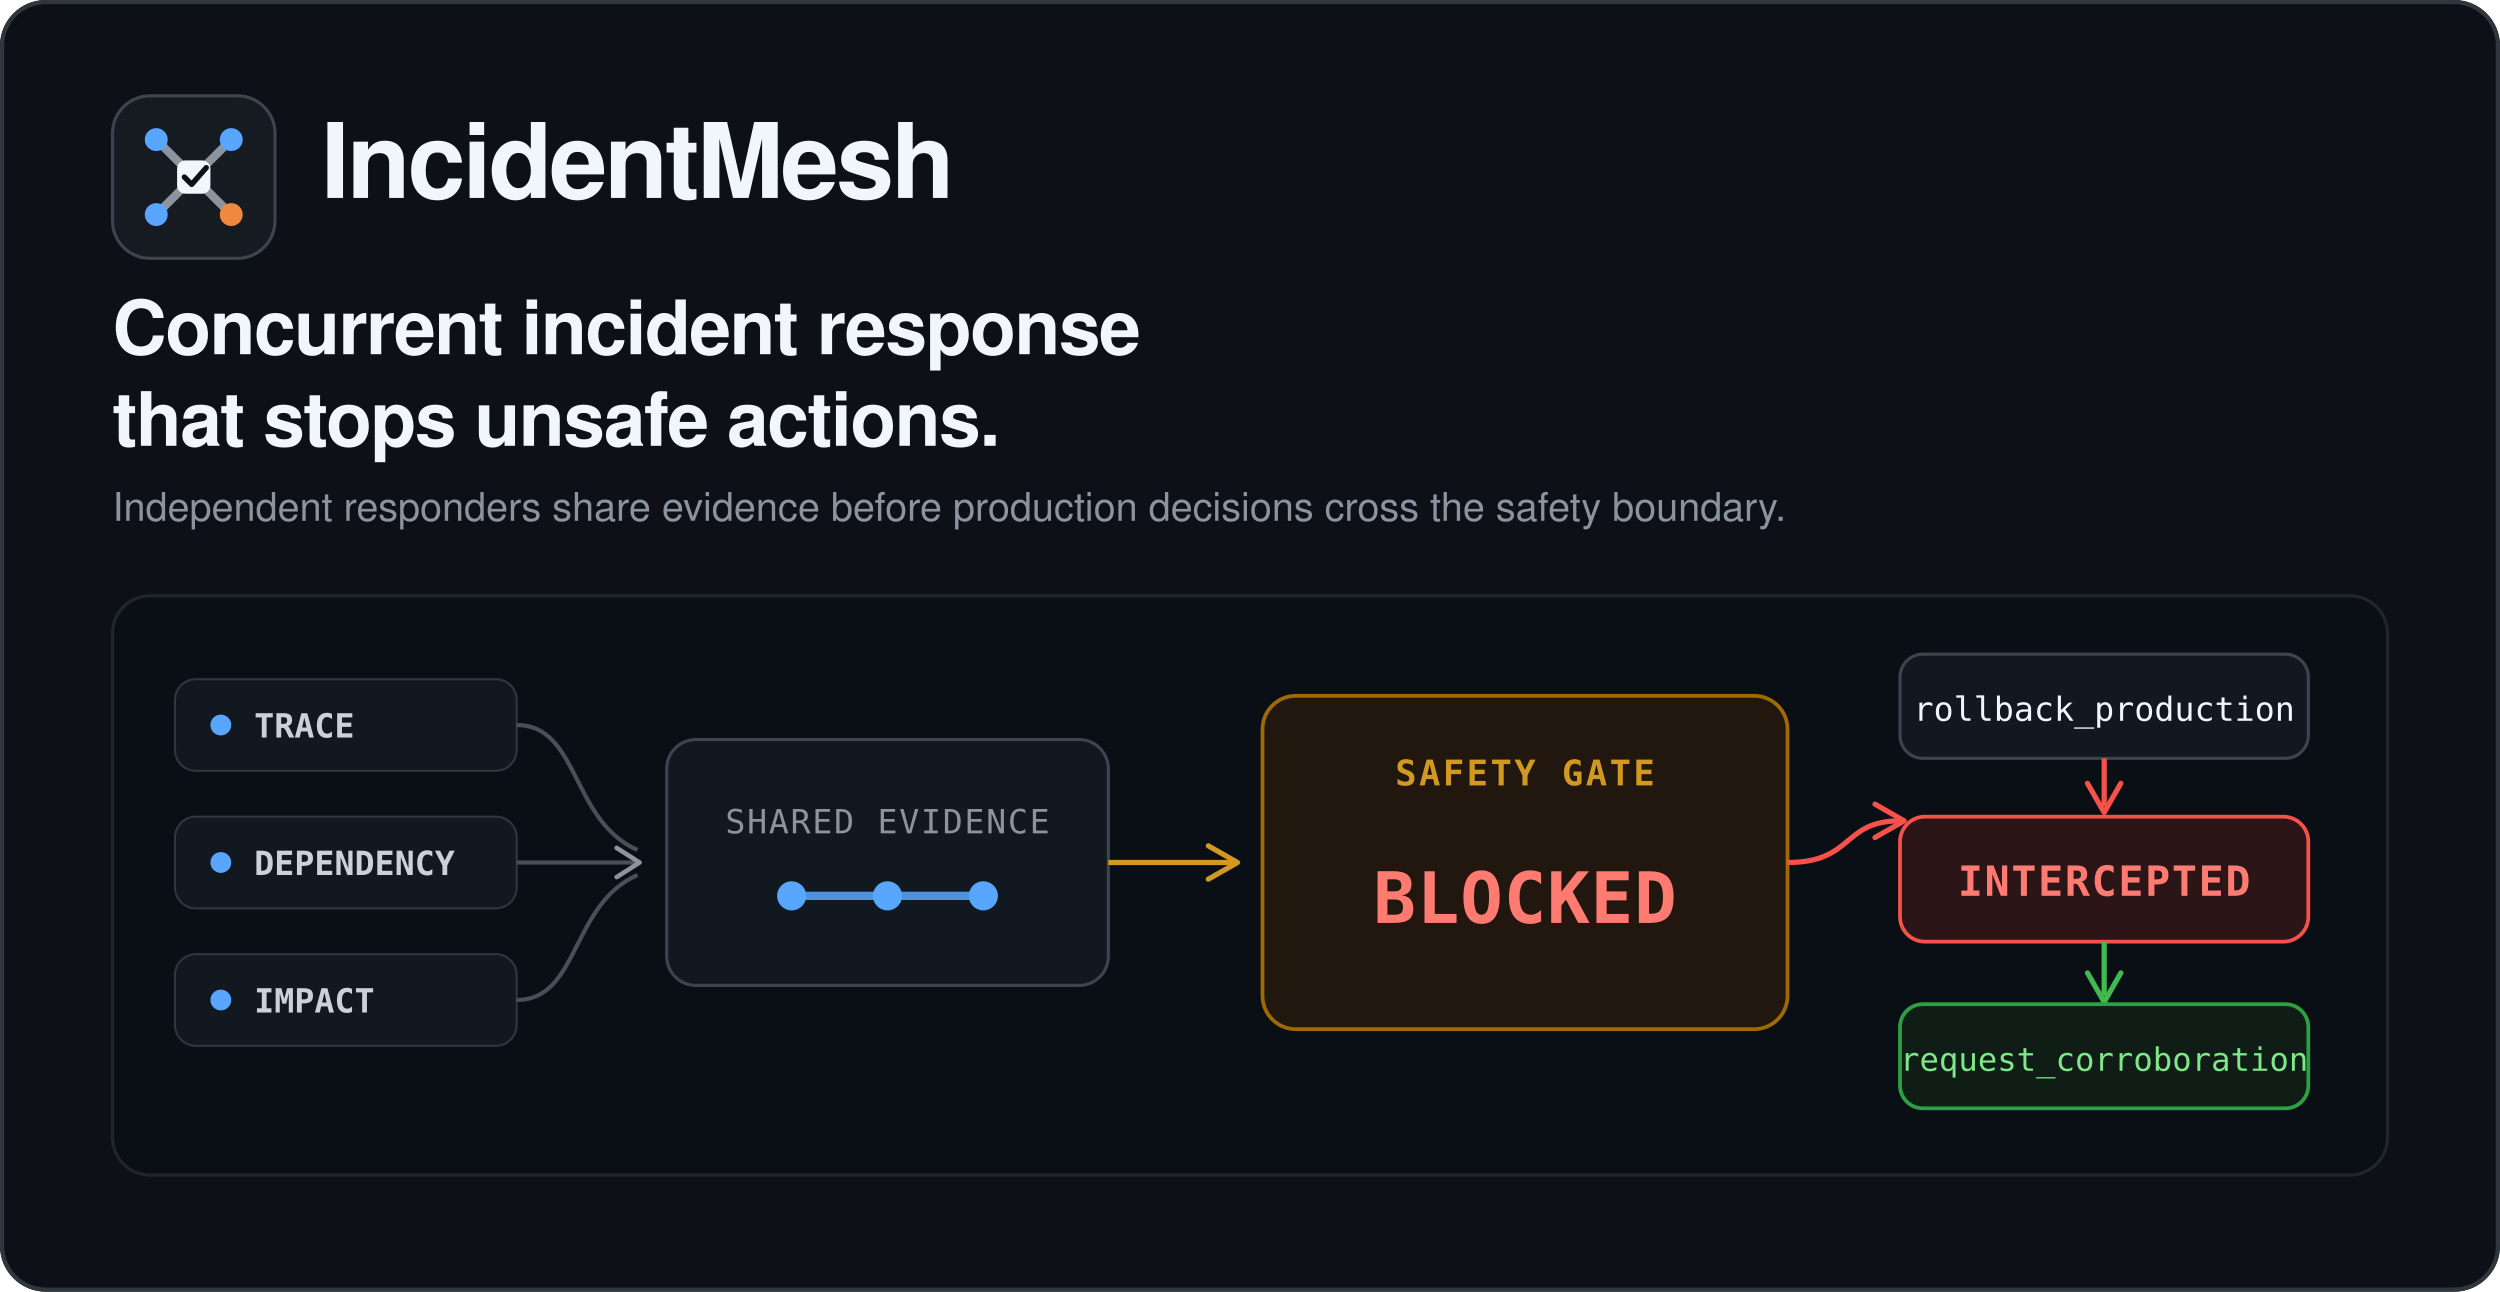
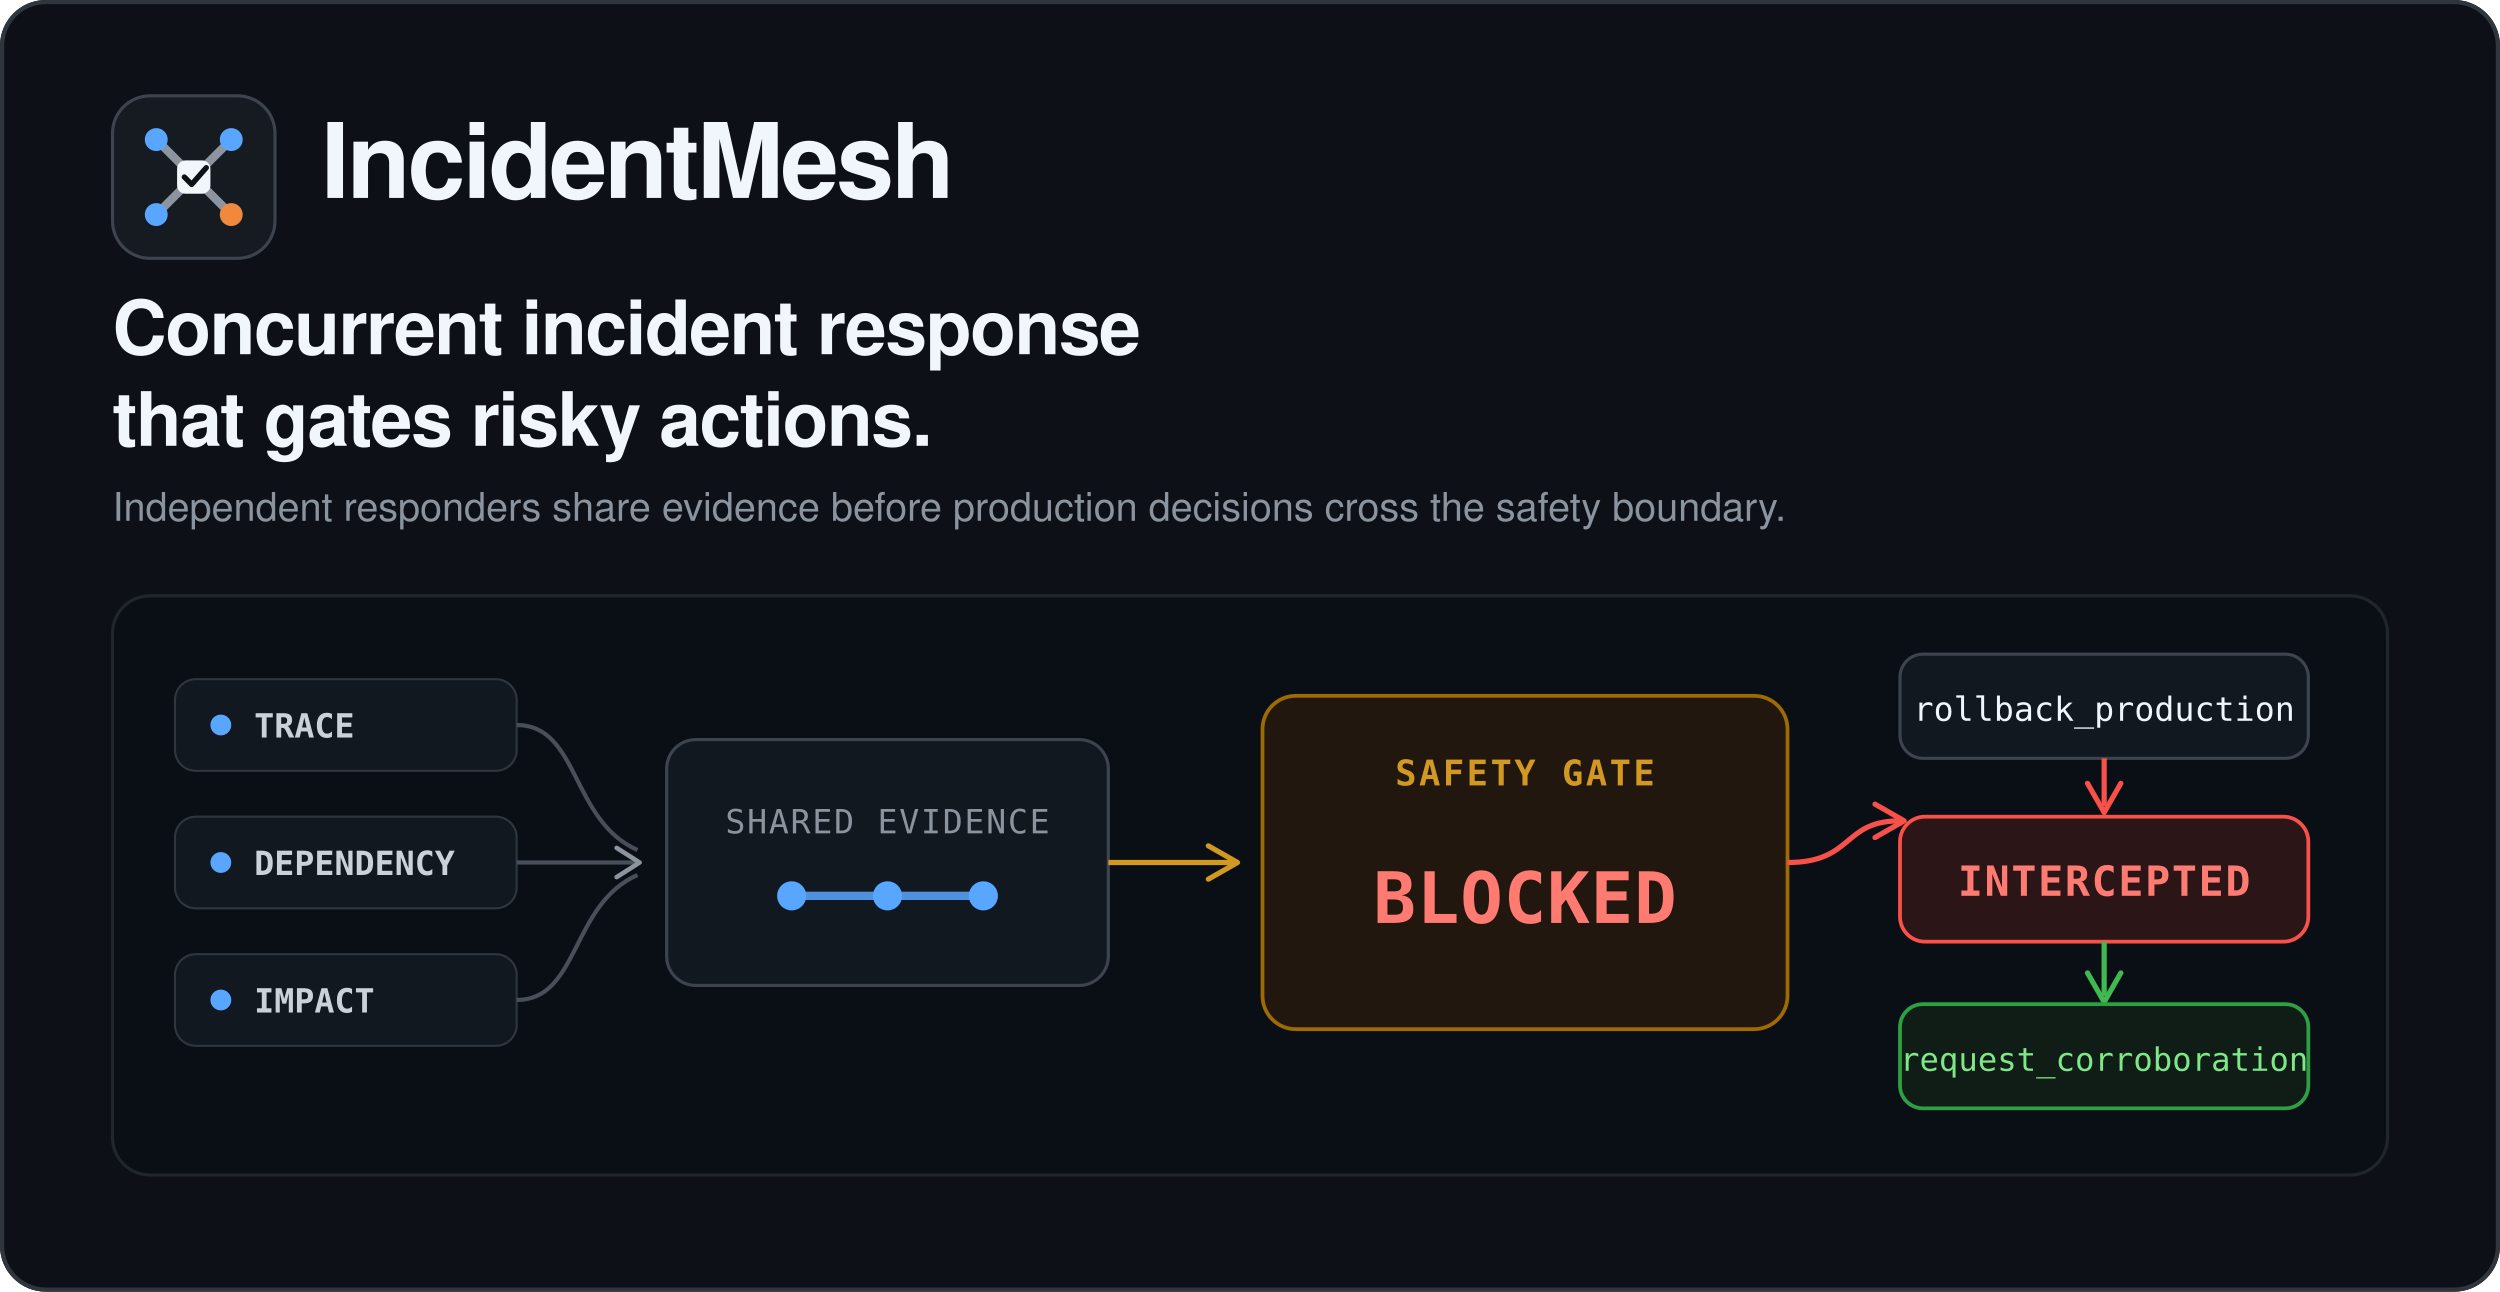
<svg xmlns="http://www.w3.org/2000/svg" width="1200" height="620" viewBox="0 0 1200 620" role="img" aria-labelledby="title desc">
  <rect width="1200" height="620" rx="22" fill="#0d1117" />
  <rect x="1" y="1" width="1198" height="618" rx="21" fill="none" stroke="#30363d" stroke-width="2" />
  <g transform="translate(54 46)">
    <rect x="0" y="0" width="78" height="78" rx="18" fill="#161b22" stroke="#3d444d" stroke-width="1.5" />
    <path d="M21 21 L39 39 L57 21 M21 57 L39 39 L57 57" fill="none" stroke="#8c959f" stroke-width="4" stroke-linecap="round" />
    <circle cx="21" cy="21" r="5.5" fill="#58a6ff" />
    <circle cx="57" cy="21" r="5.5" fill="#58a6ff" />
    <circle cx="21" cy="57" r="5.5" fill="#58a6ff" />
    <circle cx="57" cy="57" r="5.5" fill="#f0883e" />
    <rect x="31" y="31" width="16" height="16" rx="4" fill="#f0f6fc" />
    <path d="M34.5 39 l3.5 3.5 7-8" fill="none" stroke="#0d1117" stroke-width="2.6" stroke-linecap="round" stroke-linejoin="round" />
  </g>
  <text x="154" y="95" fill="#f0f6fc" font-size="50" font-family="-apple-system, BlinkMacSystemFont, 'Segoe UI', Helvetica, Arial, sans-serif" font-weight="720" letter-spacing="-1.4">IncidentMesh</text>
  <text x="54" y="170" fill="#f0f6fc" font-size="36" font-family="-apple-system, BlinkMacSystemFont, 'Segoe UI', Helvetica, Arial, sans-serif" font-weight="680" letter-spacing="-0.7">Concurrent incident response</text>
-   <text x="54" y="214" fill="#f0f6fc" font-size="36" font-family="-apple-system, BlinkMacSystemFont, 'Segoe UI', Helvetica, Arial, sans-serif" font-weight="680" letter-spacing="-0.7">that stops unsafe actions.</text>
+   <text x="54" y="214" fill="#f0f6fc" font-size="36" font-family="-apple-system, BlinkMacSystemFont, 'Segoe UI', Helvetica, Arial, sans-serif" font-weight="680" letter-spacing="-0.7">that gates risky actions.</text>
  <text x="54" y="250" fill="#8b949e" font-size="19" font-family="-apple-system, BlinkMacSystemFont, 'Segoe UI', Helvetica, Arial, sans-serif">Independent responders share evidence before production decisions cross the safety boundary.</text>
  <rect x="54" y="286" width="1092" height="278" rx="18" fill="#0a0f15" stroke="#21262d" stroke-width="1.5" />
  <g font-family="ui-monospace, SFMono-Regular, Menlo, Consolas, monospace" font-size="16" font-weight="650">
    <rect x="84" y="326" width="164" height="44" rx="10" fill="#111820" stroke="#30363d" />
    <rect x="84" y="392" width="164" height="44" rx="10" fill="#111820" stroke="#30363d" />
    <rect x="84" y="458" width="164" height="44" rx="10" fill="#111820" stroke="#30363d" />
    <circle cx="106" cy="348" r="5" fill="#58a6ff" />
    <circle cx="106" cy="414" r="5" fill="#58a6ff" />
    <circle cx="106" cy="480" r="5" fill="#58a6ff" />
    <text x="122" y="354" fill="#c9d1d9">TRACE</text>
    <text x="122" y="420" fill="#c9d1d9">DEPENDENCY</text>
    <text x="122" y="486" fill="#c9d1d9">IMPACT</text>
  </g>
  <path d="M248 348 C278 348 274 394 306 408 M248 414 H306 M248 480 C278 480 274 434 306 420" fill="none" stroke="#484f58" stroke-width="2" />
  <path d="M296 407 L307 414 L296 421" fill="none" stroke="#8c959f" stroke-width="2.2" stroke-linecap="round" stroke-linejoin="round" />
  <rect x="320" y="355" width="212" height="118" rx="14" fill="#111820" stroke="#3d444d" stroke-width="1.5" />
  <text x="426" y="400" text-anchor="middle" fill="#8b949e" font-size="16" font-family="ui-monospace, SFMono-Regular, Menlo, Consolas, monospace" letter-spacing="0.8">SHARED EVIDENCE</text>
  <path d="M379 430 H473" stroke="#58a6ff" stroke-width="4" stroke-linecap="round" opacity="0.85" />
  <circle cx="380" cy="430" r="7" fill="#58a6ff" />
  <circle cx="426" cy="430" r="7" fill="#58a6ff" />
  <circle cx="472" cy="430" r="7" fill="#58a6ff" />
  <path d="M532 414 H592" stroke="#d29922" stroke-width="2.5" />
  <path d="M580 406 L594 414 L580 422" fill="none" stroke="#d29922" stroke-width="2.5" stroke-linecap="round" stroke-linejoin="round" />
  <rect x="606" y="334" width="252" height="160" rx="16" fill="#21170f" stroke="#9e6a03" stroke-width="1.8" />
  <text x="732" y="377" text-anchor="middle" fill="#d29922" font-size="17" font-family="ui-monospace, SFMono-Regular, Menlo, Consolas, monospace" font-weight="700" letter-spacing="1.2">SAFETY GATE</text>
  <text x="732" y="443" text-anchor="middle" fill="#ff7b72" font-size="34" font-family="ui-monospace, SFMono-Regular, Menlo, Consolas, monospace" font-weight="850" letter-spacing="0.4">BLOCKED</text>
  <rect x="912" y="314" width="196" height="50" rx="11" fill="#111820" stroke="#3d444d" stroke-width="1.5" />
  <text x="1010" y="346" text-anchor="middle" fill="#f0f6fc" font-size="16" font-family="ui-monospace, SFMono-Regular, Menlo, Consolas, monospace">rollback_production</text>
  <path d="M858 414 C890 414 884 394 912 394" fill="none" stroke="#f85149" stroke-width="2.5" />
  <path d="M900 386 L914 394 L900 402" fill="none" stroke="#f85149" stroke-width="2.5" stroke-linecap="round" stroke-linejoin="round" />
  <path d="M1010 364 V387" stroke="#f85149" stroke-width="2.5" />
  <path d="M1002 376 L1010 390 L1018 376" fill="none" stroke="#f85149" stroke-width="2.5" stroke-linecap="round" stroke-linejoin="round" />
  <rect x="912" y="392" width="196" height="60" rx="12" fill="#2b1517" stroke="#f85149" stroke-width="1.8" />
  <text x="1010" y="430" text-anchor="middle" fill="#ff7b72" font-size="20" font-family="ui-monospace, SFMono-Regular, Menlo, Consolas, monospace" font-weight="850" letter-spacing="0.8">INTERCEPTED</text>
  <path d="M1010 452 V478" stroke="#3fb950" stroke-width="2.5" />
  <path d="M1002 467 L1010 481 L1018 467" fill="none" stroke="#3fb950" stroke-width="2.5" stroke-linecap="round" stroke-linejoin="round" />
  <rect x="912" y="482" width="196" height="50" rx="11" fill="#0f1d16" stroke="#2ea043" stroke-width="1.8" />
  <text x="1010" y="514" text-anchor="middle" fill="#7ee787" font-size="15.5" font-family="ui-monospace, SFMono-Regular, Menlo, Consolas, monospace">request_corroboration</text>
</svg>
